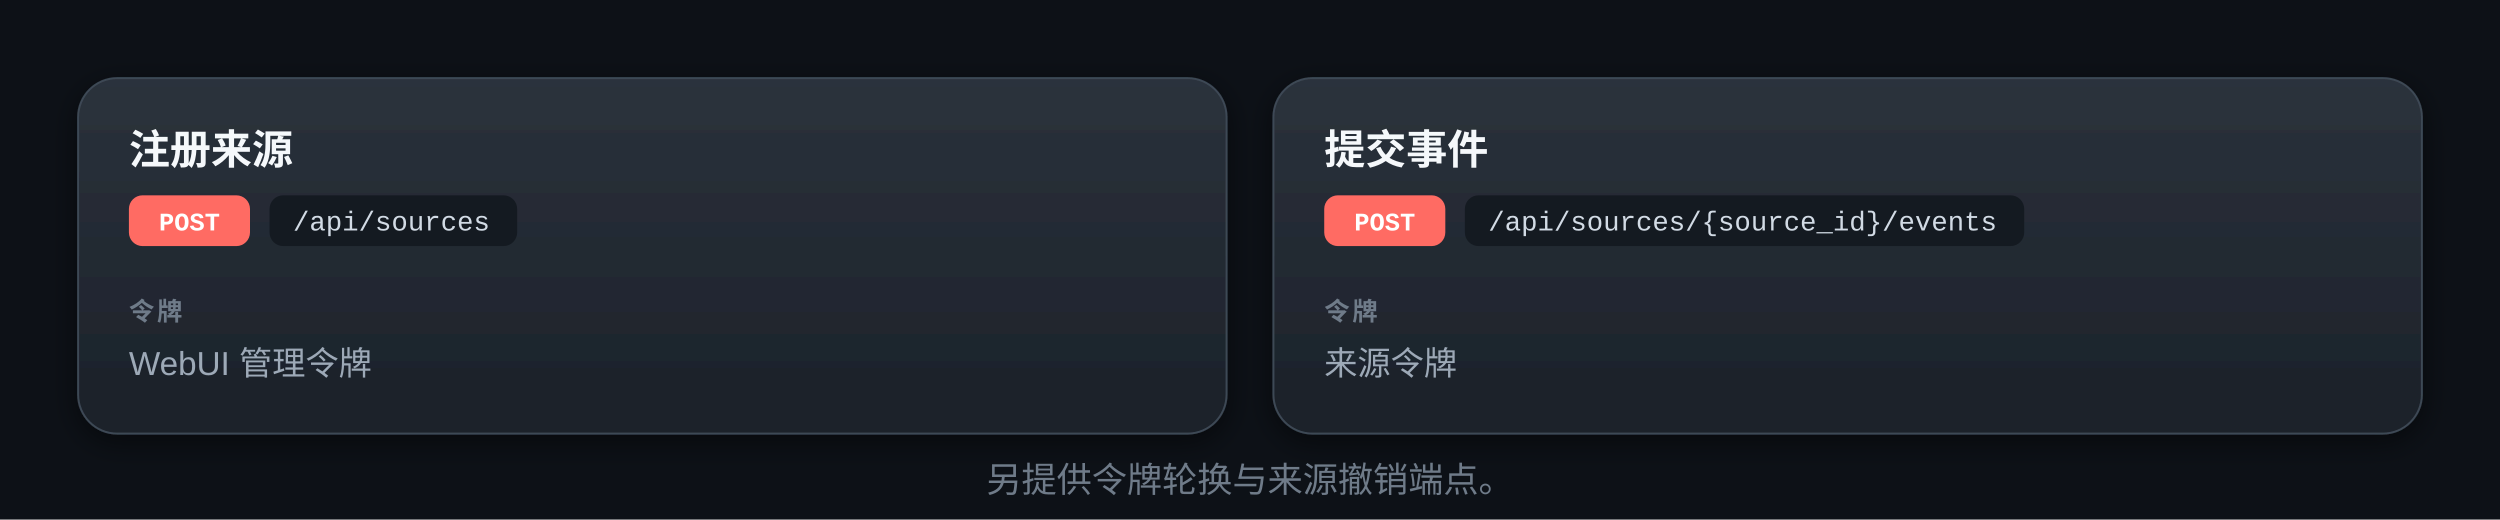
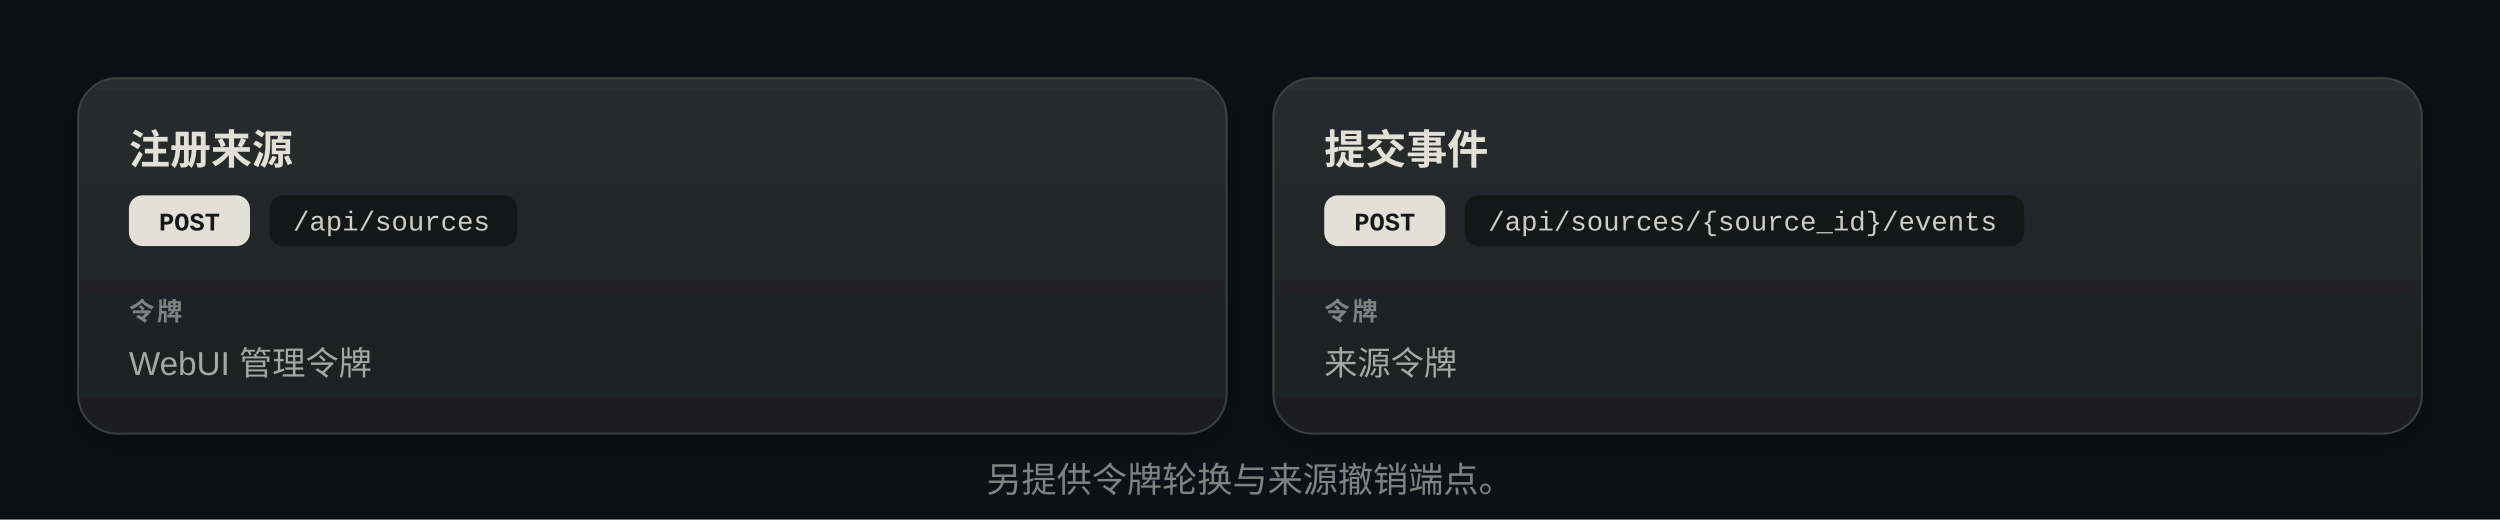
<svg xmlns="http://www.w3.org/2000/svg" viewBox="0 0 1280 266" width="1280" height="266" role="img" aria-label="信息源 API：用 WebUI 管理令牌注册来源，再用每个来源独立的只写令牌提交事件。">
  <defs>
    <radialGradient id="halo" cx="50%" cy="50%" r="50%">
-       <stop offset="0" stop-color="#FF7A70" stop-opacity=".55" />
-       <stop offset=".45" stop-color="#FF7A70" stop-opacity=".18" />
-       <stop offset="1" stop-color="#FF7A70" stop-opacity="0" />
+       <stop offset="0" stop-color="#A3A8A4" stop-opacity=".55" />
+       <stop offset=".45" stop-color="#A3A8A4" stop-opacity=".18" />
+       <stop offset="1" stop-color="#A3A8A4" stop-opacity="0" />
    </radialGradient>
    <linearGradient id="cardGrad" x1="0" y1="0" x2="0" y2="1">
-       <stop offset="0" stop-color="#2B323C" />
-       <stop offset="1" stop-color="#1B2129" />
+       <stop offset="0" stop-color="#282D2F" />
+       <stop offset="1" stop-color="#1A1E20" />
    </linearGradient>
    <linearGradient id="cardAltGrad" x1="0" y1="0" x2="0" y2="1">
-       <stop offset="0" stop-color="#39424F" />
-       <stop offset="1" stop-color="#262E38" />
+       <stop offset="0" stop-color="#343A3B" />
+       <stop offset="1" stop-color="#232829" />
    </linearGradient>
    <filter id="soft" x="-30%" y="-30%" width="160%" height="180%">
-       <feDropShadow dx="0" dy="8" stdDeviation="14" flood-color="rgba(1,4,9,.62)" flood-opacity="1" />
+       <feDropShadow dx="0" dy="8" stdDeviation="14" flood-color="rgba(0,0,0,.62)" flood-opacity="1" />
    </filter>
    <filter id="softSm" x="-30%" y="-30%" width="160%" height="180%">
-       <feDropShadow dx="0" dy="4" stdDeviation="7" flood-color="rgba(1,4,9,.62)" flood-opacity=".8" />
+       <feDropShadow dx="0" dy="4" stdDeviation="7" flood-color="rgba(0,0,0,.62)" flood-opacity=".8" />
    </filter>
  </defs>
  <style>
  .s{font-family:-apple-system, BlinkMacSystemFont, 'Segoe UI Variable Display', 'Segoe UI', 'Helvetica Neue', Arial, 'Microsoft YaHei', 'PingFang SC', 'Hiragino Sans GB', 'Noto Sans CJK SC', sans-serif}
  .m{font-family:ui-monospace, SFMono-Regular, 'SF Mono', Menlo, Consolas, 'Liberation Mono', 'Microsoft YaHei', monospace}
  .rise{opacity:0;animation:rise .9s cubic-bezier(.16,.84,.32,1) both}
  @keyframes rise{from{opacity:0;transform:translateY(14px);filter:blur(6px)}to{opacity:1;transform:none;filter:blur(0)}}
  @keyframes breathe{0%,100%{opacity:.45;transform:scale(.96)}50%{opacity:.9;transform:scale(1.05)}}
  @keyframes breathe2{
    0%{opacity:.05;transform:scale(.93);animation-timing-function:cubic-bezier(.66,0,.34,1)}
    18%{opacity:.12;transform:scale(1.03);animation-timing-function:cubic-bezier(.37,0,.63,1)}
    34%{opacity:.07;transform:scale(.99);animation-timing-function:cubic-bezier(.45,0,.55,1)}
    57%{opacity:.15;transform:scale(1.085);animation-timing-function:cubic-bezier(.3,0,.7,1)}
    72%{opacity:.088;transform:scale(1.008);animation-timing-function:cubic-bezier(.6,0,.4,1)}
    88%{opacity:.126;transform:scale(1.052);animation-timing-function:cubic-bezier(.5,0,.5,1)}
    100%{opacity:.05;transform:scale(.93)}
  }
  @keyframes twinkle{0%,100%{opacity:.12}50%{opacity:.5}}
  .tw{animation:twinkle 9s ease-in-out infinite}
  .snr{animation:snr 5.4s cubic-bezier(.16,.84,.32,1) infinite;transform-box:fill-box;transform-origin:center}
  @keyframes snr{0%{transform:scale(.5);opacity:.55}65%{opacity:0}100%{transform:scale(1.6);opacity:0}}
  .swp{animation-timing-function:cubic-bezier(.83,0,.17,1);animation-iteration-count:infinite;opacity:0}
  .march{animation:march 1.65s linear infinite}
  .dp{animation:dotpulse 2.6s ease-in-out infinite}
  @keyframes dotpulse{0%,100%{opacity:.42}50%{opacity:1}}
  @keyframes march{to{stroke-dashoffset:-24}}
  .scan{animation:scan 4s cubic-bezier(.83,0,.17,1) infinite;opacity:0}
  @keyframes scan{0%{transform:translateX(0);opacity:0}8%{opacity:1}88%{opacity:1}100%{transform:translateX(1140px);opacity:0}}
  @media (prefers-reduced-motion: reduce){
    .rise{animation:none!important;opacity:1!important;filter:none!important;transform:none!important}
    .tw{animation:none!important;opacity:.55!important}
    .snr,.swp,.scan{animation:none!important;opacity:0!important}
    .march{animation:none!important}
    .dp{animation:none!important;opacity:1!important}
  }@keyframes swp{0%{transform:translateX(0);opacity:0}18%{opacity:1}82%{opacity:1}100%{transform:translateX(480px);opacity:0}}</style>
  <rect width="1280" height="266" fill="#0D1117" />
  <g filter="url(#softSm)">
-     <rect x="40" y="40" width="588" height="182" rx="20" fill="url(#cardGrad)" stroke="#3E4855" stroke-width="1" />
+     <rect x="40" y="40" width="588" height="182" rx="20" fill="url(#cardGrad)" stroke="#3A403F" stroke-width="1" />
  </g>
-   <text x="66" y="84" font-size="21" font-weight="600" fill="#F5F8FB" class="s">注册来源</text>
-   <rect x="66" y="100" width="62" height="26" rx="7" fill="#FF6B63" />
-   <text x="97" y="118" font-size="13" font-weight="700" fill="#fff" text-anchor="middle" class="m">POST</text>
-   <rect x="138" y="100" width="126.8" height="26" rx="7" fill="#141A21" />
-   <text x="150" y="118" font-size="14" font-weight="400" fill="#D2DBE5" class="m">/api/sources</text>
-   <text x="66" y="164" font-size="13" font-weight="700" fill="#6F7B89" letter-spacing="1.4" class="s">令牌</text>
-   <text x="66" y="192" font-size="17" font-weight="500" fill="#9DA9B7" class="s">WebUI 管理令牌</text>
+   <text x="66" y="84" font-size="21" font-weight="600" fill="#E3E0D8" class="s">注册来源</text>
+   <rect x="66" y="100" width="62" height="26" rx="7" fill="#E3E0D8" />
+   <text x="97" y="118" font-size="13" font-weight="700" fill="#15191B" text-anchor="middle" class="m">POST</text>
+   <rect x="138" y="100" width="126.8" height="26" rx="7" fill="#141718" />
+   <text x="150" y="118" font-size="14" font-weight="400" fill="#CFCDC6" class="m">/api/sources</text>
+   <text x="66" y="164" font-size="13" font-weight="700" fill="#7C8481" letter-spacing="1.4" class="s">令牌</text>
+   <text x="66" y="192" font-size="17" font-weight="500" fill="#A3A8A4" class="s">WebUI 管理令牌</text>
  <g filter="url(#softSm)">
-     <rect x="652" y="40" width="588" height="182" rx="20" fill="url(#cardGrad)" stroke="#3E4855" stroke-width="1" />
+     <rect x="652" y="40" width="588" height="182" rx="20" fill="url(#cardGrad)" stroke="#3A403F" stroke-width="1" />
  </g>
-   <text x="678" y="84" font-size="21" font-weight="600" fill="#F5F8FB" class="s">提交事件</text>
-   <rect x="678" y="100" width="62" height="26" rx="7" fill="#FF6B63" />
-   <text x="709" y="118" font-size="13" font-weight="700" fill="#fff" text-anchor="middle" class="m">POST</text>
-   <rect x="750" y="100" width="286.4" height="26" rx="7" fill="#141A21" />
-   <text x="762" y="118" font-size="14" font-weight="400" fill="#D2DBE5" class="m">/api/sources/{source_id}/events</text>
-   <text x="678" y="164" font-size="13" font-weight="700" fill="#6F7B89" letter-spacing="1.4" class="s">令牌</text>
-   <text x="678" y="192" font-size="17" font-weight="500" fill="#9DA9B7" class="s">来源令牌</text>
-   <text x="640" y="252" font-size="18" font-weight="400" fill="#6F7B89" text-anchor="middle" class="s">另提供令牌轮换与来源撤销端点。</text>
+   <text x="678" y="84" font-size="21" font-weight="600" fill="#E3E0D8" class="s">提交事件</text>
+   <rect x="678" y="100" width="62" height="26" rx="7" fill="#E3E0D8" />
+   <text x="709" y="118" font-size="13" font-weight="700" fill="#15191B" text-anchor="middle" class="m">POST</text>
+   <rect x="750" y="100" width="286.4" height="26" rx="7" fill="#141718" />
+   <text x="762" y="118" font-size="14" font-weight="400" fill="#CFCDC6" class="m">/api/sources/{source_id}/events</text>
+   <text x="678" y="164" font-size="13" font-weight="700" fill="#7C8481" letter-spacing="1.4" class="s">令牌</text>
+   <text x="678" y="192" font-size="17" font-weight="500" fill="#A3A8A4" class="s">来源令牌</text>
+   <text x="640" y="252" font-size="18" font-weight="400" fill="#7C8481" text-anchor="middle" class="s">另提供令牌轮换与来源撤销端点。</text>
</svg>
